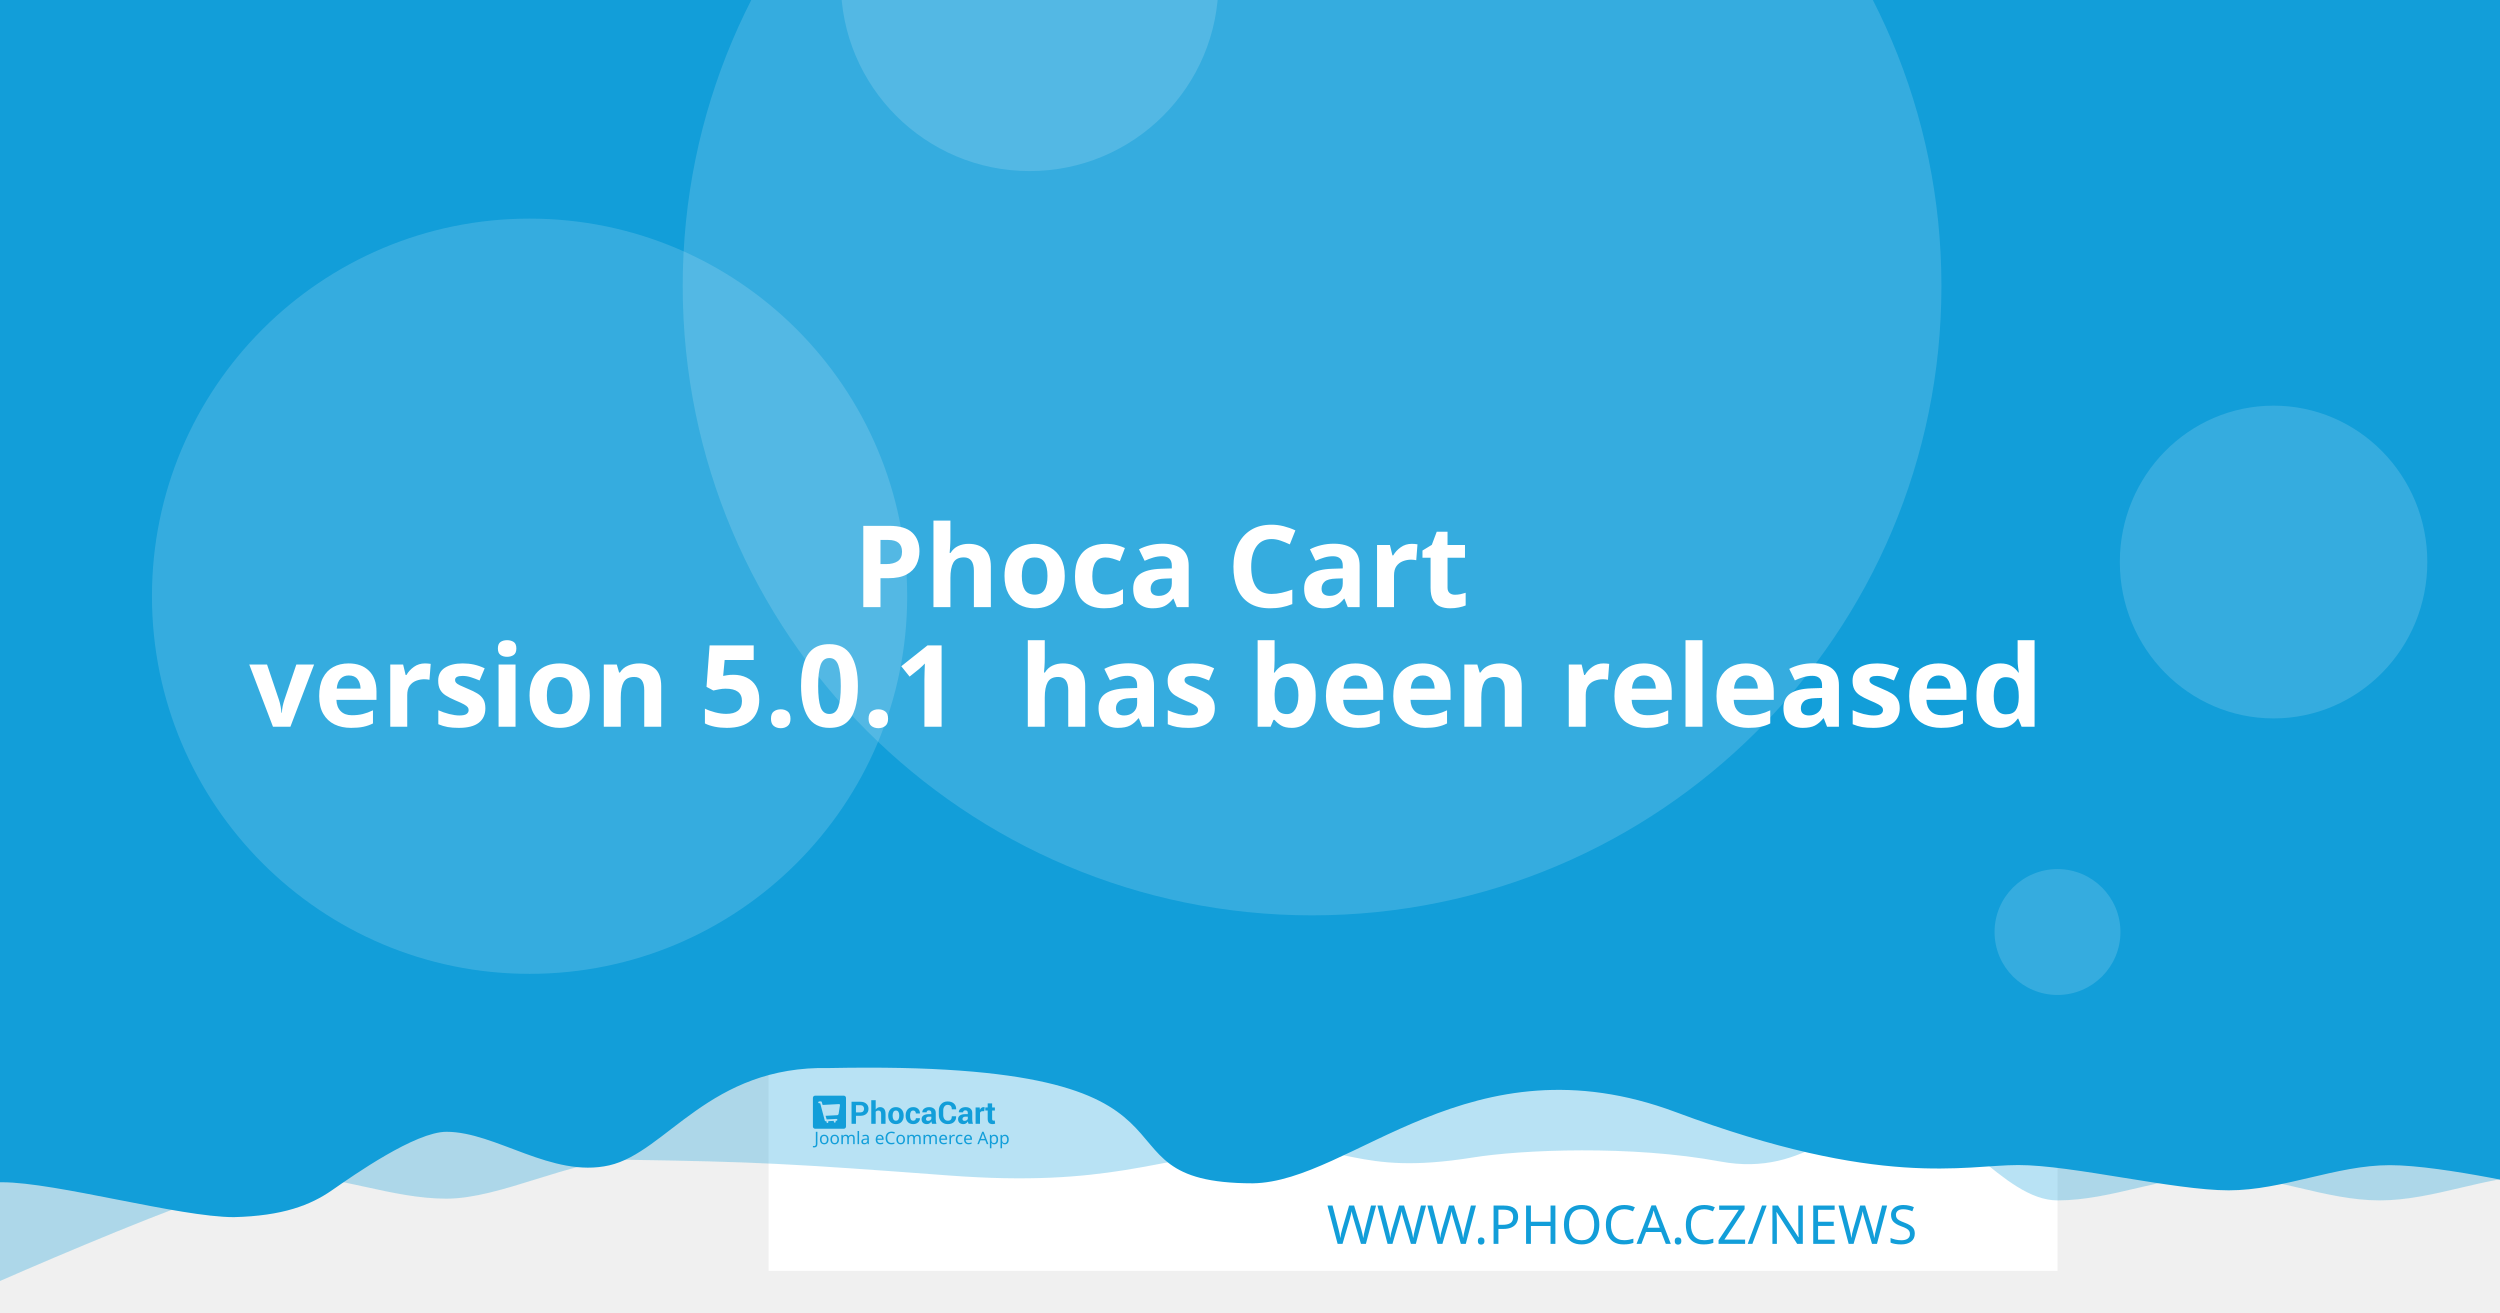
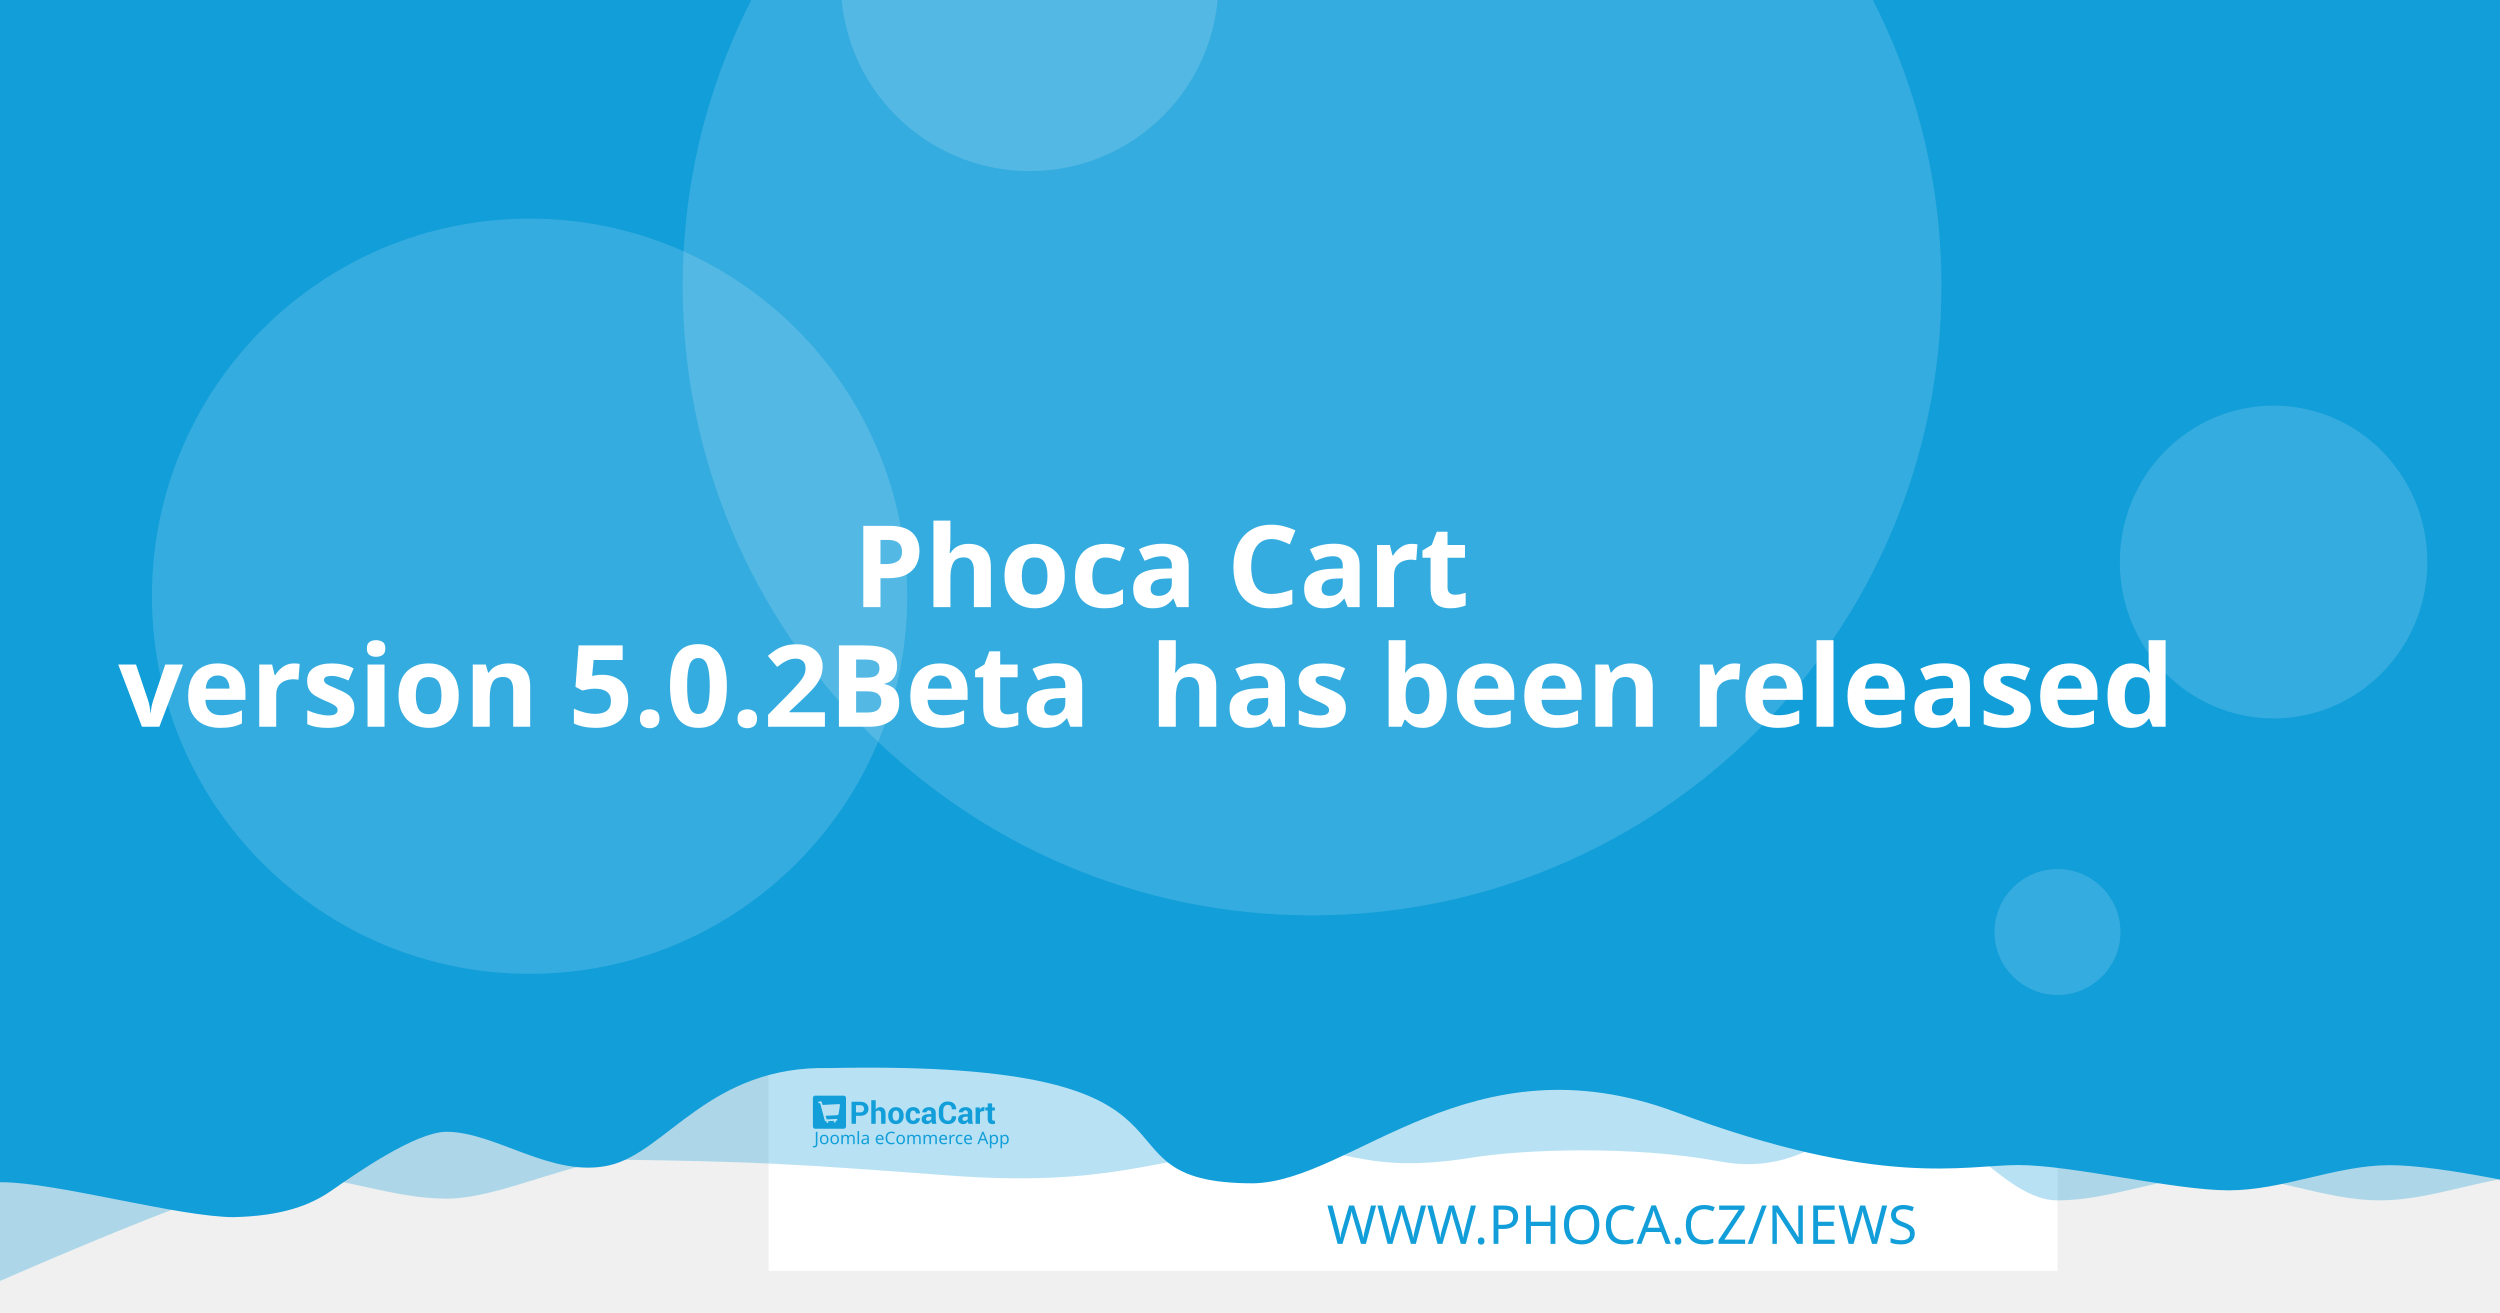
<svg xmlns="http://www.w3.org/2000/svg" width="1200" height="630" viewBox="0 0 1200 630" version="1.1" id="svg5">
  <defs id="defs2" />
  <g id="layer1">
    <path d="m 20.256,108.517 a 7.714,7.714 0 0 0 -7.714,7.714 v 97.981 a 7.714,7.714 0 0 0 7.714,7.714 h 97.976 a 7.714,7.714 0 0 0 7.714,-7.714 v -97.981 a 7.714,7.714 0 0 0 -7.714,-7.714 z m 19.435,19.56 c 0.714,-0.04 1.37,0.151 1.984,0.583 0.613,0.434 1.018,0.978 1.215,1.637 l 2.918,10.039 56.209,-2.948 c 1.002,-0.052 1.838,0.296 2.506,1.04 0.665,0.732 0.929,1.612 0.768,2.626 l -4.71,30.132 c -0.167,0.89 -0.688,1.809 -1.557,2.747 -0.869,0.95 -2.001,1.463 -3.38,1.537 l -39.707,2.079 3.671,12.389 33.562,-1.758 c 0.878,-0.049 1.633,0.215 2.28,0.783 0.632,0.583 0.971,1.312 1.019,2.19 0.046,0.878 -0.215,1.633 -0.783,2.28 -0.583,0.635 -1.312,0.974 -2.19,1.019 l -3.139,0.166 0.166,3.134 c 0.046,0.881 -0.215,1.638 -0.798,2.27 -0.571,0.647 -1.294,0.99 -2.174,1.034 -0.878,0.046 -1.635,-0.215 -2.27,-0.798 -0.647,-0.571 -0.984,-1.297 -1.03,-2.174 l -0.166,-3.134 -18.817,0.979 0.161,3.139 c 0.046,0.881 -0.212,1.638 -0.783,2.27 -0.583,0.647 -1.312,0.988 -2.19,1.034 -0.878,0.049 -1.633,-0.215 -2.28,-0.798 -0.635,-0.571 -0.974,-1.297 -1.019,-2.174 l -0.166,-3.139 -1.943,0.101 c -0.753,0.039 -1.441,-0.135 -2.079,-0.517 -0.623,-0.383 -1.068,-0.764 -1.341,-1.125 l -0.347,-0.613 -15.769,-59.624 -3.39,0.176 c -0.841,0.046 -1.586,-0.219 -2.245,-0.798 -0.659,-0.571 -1.009,-1.292 -1.055,-2.169 -0.046,-0.881 0.225,-1.635 0.824,-2.27 0.595,-0.647 1.308,-0.989 2.149,-1.034 z" style="fill:#ffffff;stroke-width:1.208;paint-order:stroke fill markers" id="path400" />
    <rect style="opacity:1;fill:#ffffff;stroke-width:6.042;stroke-linejoin:round;paint-order:stroke fill markers" id="rect723" width="618.676" height="618.676" x="368.924" y="-8.647" />
    <path id="rect4460" style="opacity:0.3;fill:#129ed9;fill-opacity:1;stroke-width:6.042;stroke-linejoin:round;paint-order:stroke fill markers" d="M 59.586,-3.814 H 1296.938 v 580.009 c 0,0 -51.556,-12.084 -77.334,-12.084 -25.778,0 -51.244,12.084 -77.335,12.084 -26.091,0 -51.556,-12.084 -77.334,-12.084 -25.778,0 -51.244,12.084 -77.335,12.084 -26.091,0 -50.615,-41.931 -76.393,-41.931 -25.778,0 -43.072,31.169 -85.504,23.256 -42.433,-7.913 -95.293,-5.729 -119.04,-1.869 -57.142,9.103 -59.508,-8.125 -105.573,-4.001 -46.065,4.124 -68.78,18.359 -145.373,12.602 -76.593,-5.757 -93.029,-6.595 -155.544,-7.578 -25.778,0 -59.826,18.693 -85.917,18.693 -26.091,0 -51.556,-11.254 -77.334,-11.254 -25.778,0 -172.338,66.428 -172.338,66.428 z" />
    <path id="rect4460-5" style="fill:#129ed9;fill-opacity:1;stroke-width:6.042;stroke-linejoin:round;paint-order:stroke fill markers" d="M -12.915,-8.647 H 1224.437 v 580.009 c 0,0 -51.556,-12.084 -77.334,-12.084 -25.778,0 -51.243,12.084 -77.334,12.084 -26.091,0 -75.228,-12.142 -101.006,-12.142 -25.778,0 -65.794,11.416 -164.408,-25.412 -98.613,-36.828 -155.373,33.433 -202.968,34.185 -85.545,-0.05 -3.558,-59.324 -203.248,-55.331 -57.687,-1.357 -78.127,40.433 -105.693,46.704 -27.566,6.271 -54.486,-16.105 -78.151,-16.105 -14.933,0 -44.462,20.77 -54.88,28.017 -10.418,7.247 -23.732,12.357 -47.124,12.95 -26.091,0 -85.565,-16.747 -111.343,-16.747 -25.778,0 -13.863,3.88 -13.863,3.88 z" />
    <circle style="opacity:0.15;fill:#ffffff;fill-opacity:1;stroke-width:6.042;stroke-linejoin:round;paint-order:stroke fill markers" id="path8376" cx="629.794" cy="137.279" r="302.088" />
    <text xml:space="preserve" style="font-style:normal;font-weight:normal;font-size:25.778px;line-height:1.25;font-family:sans-serif;fill:#129ed9;fill-opacity:1;stroke:none;stroke-width:1.208" x="953.817" y="597.071" id="text2910-3-7">
      <tspan id="tspan2908-6-5" x="953.817" y="597.071" style="font-style:normal;font-variant:normal;font-weight:300;font-stretch:normal;font-size:25.778px;font-family:Montserrat;-inkscape-font-specification:'Montserrat Light';text-align:end;text-anchor:end;fill:#129ed9;fill-opacity:1;stroke-width:1.208">WWW.PHOCA.CZ/NEWS</tspan>
    </text>
    <text xml:space="preserve" style="font-style:normal;font-variant:normal;font-weight:600;font-stretch:normal;font-size:54.666px;line-height:1.05;font-family:Rubik;-inkscape-font-specification:'Rubik Semi-Bold';fill:#ffffff;fill-opacity:1;stroke:none;stroke-width:1.577" x="600" y="234.034" id="text11252">
      <tspan x="600" y="234.034" id="tspan403" style="text-align:center;text-anchor:middle;stroke-width:1.577" />
      <tspan x="600" y="291.433" style="font-size:54.666px;text-align:center;text-anchor:middle;stroke-width:1.577" id="tspan444"> Phoca Cart</tspan>
-       <tspan x="600" y="348.833" id="tspan2906" style="font-size:54.666px;text-align:center;text-anchor:middle;stroke-width:1.577">version 5.0.1
+       <tspan x="600" y="348.833" id="tspan2906" style="font-size:54.666px;text-align:center;text-anchor:middle;stroke-width:1.577">version 5.0.2Beta
 has been released</tspan>
      <tspan x="600" y="406.232" id="tspan1994" style="font-size:54.666px;stroke-width:1.577" />
    </text>
    <circle style="opacity:0.15;fill:#ffffff;fill-opacity:1;stroke-width:6.042;stroke-linejoin:round;paint-order:stroke fill markers" id="path8376-9" cx="254.196" cy="286.191" r="181.253" />
    <circle style="opacity:0.15;fill:#ffffff;fill-opacity:1;stroke-width:6.042;stroke-linejoin:round;paint-order:stroke fill markers" id="path8376-6" cx="494.235" cy="-8.506" r="90.626" />
    <ellipse style="opacity:0.15;fill:#ffffff;fill-opacity:1;stroke-width:7.442;stroke-linejoin:round;paint-order:stroke fill markers" id="path8376-6-2" cx="1091.315" cy="269.776" rx="73.793" ry="75.059" />
    <g id="g8950" transform="matrix(0.360172,0,0,0.360172,498.6223,396.4642)" style="fill:#129ed9;fill-opacity:1;stroke-width:3.355">
      <g id="g895" transform="translate(-301.0409,359.4151)" style="fill:#129ed9;fill-opacity:1;stroke-width:3.355">
        <g transform="matrix(1.3333,0,0,-1.3333,-75.59,850.15)" fill="#ffffff" image-rendering="optimizeQuality" id="g280" style="clip-rule:evenodd;fill:#129ed9;fill-opacity:1;stroke-width:8.934;shape-rendering:geometricPrecision">
          <path d="m 99.728,617.49 v -7.994 h -4.423 v 22.031 h 8.784 c 2.532,0 4.527,-0.646 5.979,-1.937 1.452,-1.291 2.181,-2.99 2.181,-5.097 0,-2.107 -0.729,-3.801 -2.181,-5.082 -1.452,-1.281 -3.446,-1.921 -5.979,-1.921 z m 0,3.408 h 4.361 c 1.23,0 2.165,0.336 2.801,1.002 0.635,0.671 0.951,1.523 0.951,2.561 0,1.059 -0.315,1.932 -0.946,2.623 -0.63,0.687 -1.566,1.033 -2.806,1.033 H 99.728 Z" id="path262" style="fill:#129ed9;fill-opacity:1;stroke-width:3.355" />
          <path d="m 119.45,623.79 c 0.517,0.749 1.147,1.327 1.891,1.746 0.749,0.418 1.576,0.63 2.485,0.63 1.705,0 3.043,-0.568 4.02,-1.704 0.971,-1.131 1.457,-2.887 1.457,-5.252 v -9.714 h -4.418 v 9.76 c 0,1.276 -0.227,2.174 -0.677,2.706 -0.445,0.532 -1.116,0.795 -2.005,0.795 -0.605,0 -1.137,-0.108 -1.602,-0.325 -0.465,-0.217 -0.847,-0.522 -1.152,-0.919 v -12.017 h -4.418 v 23.611 h 4.418 z" id="path264" style="fill:#129ed9;fill-opacity:1;stroke-width:3.355" />
          <path d="m 131.96,617.83 c 0,2.438 0.682,4.436 2.046,5.996 1.359,1.554 3.25,2.334 5.663,2.334 2.418,0 4.315,-0.774 5.689,-2.329 1.375,-1.549 2.062,-3.553 2.062,-6.001 v -0.32 c 0,-2.458 -0.687,-4.462 -2.051,-6.011 -1.369,-1.544 -3.261,-2.319 -5.674,-2.319 -2.418,0 -4.315,0.775 -5.684,2.319 -1.364,1.549 -2.051,3.553 -2.051,6.011 z m 4.408,-0.31 c 0,-1.487 0.264,-2.68 0.785,-3.584 0.527,-0.899 1.375,-1.348 2.542,-1.348 1.142,0 1.979,0.454 2.506,1.358 0.532,0.904 0.796,2.097 0.796,3.574 v 0.315 c 0,1.446 -0.269,2.629 -0.801,3.542 -0.537,0.914 -1.38,1.374 -2.527,1.374 -1.142,0 -1.979,-0.46 -2.506,-1.379 -0.532,-0.919 -0.796,-2.102 -0.796,-3.537 z" id="path266" style="fill:#129ed9;fill-opacity:1;stroke-width:3.355" />
          <path d="m 157.01,612.59 c 0.79,0 1.421,0.227 1.891,0.682 0.475,0.454 0.713,1.064 0.713,1.828 h 4.015 l 0.041,-0.093 c 0.041,-1.653 -0.579,-3.037 -1.871,-4.152 -1.287,-1.116 -2.883,-1.673 -4.79,-1.673 -2.439,0 -4.325,0.769 -5.648,2.314 -1.318,1.544 -1.979,3.522 -1.979,5.944 v 0.449 c 0,2.412 0.656,4.395 1.974,5.944 1.317,1.554 3.198,2.329 5.638,2.329 2.02,0 3.648,-0.573 4.883,-1.725 1.235,-1.151 1.835,-2.664 1.793,-4.539 l -0.031,-0.088 h -4.026 c 0,0.842 -0.233,1.544 -0.698,2.107 -0.46,0.558 -1.101,0.837 -1.922,0.837 -1.168,0 -1.995,-0.454 -2.475,-1.358 -0.476,-0.904 -0.718,-2.071 -0.718,-3.496 v -0.454 c 0,-1.456 0.243,-2.628 0.718,-3.522 0.48,-0.888 1.312,-1.332 2.491,-1.332" id="path268" style="fill:#129ed9;fill-opacity:1;stroke-width:3.355" />
          <path d="m 175.8,609.49 c -0.165,0.372 -0.305,0.764 -0.419,1.183 -0.119,0.413 -0.202,0.837 -0.248,1.27 -0.455,-0.8 -1.054,-1.456 -1.798,-1.978 -0.739,-0.521 -1.628,-0.785 -2.656,-0.785 -1.715,0 -3.038,0.439 -3.963,1.322 -0.93,0.883 -1.395,2.086 -1.395,3.604 0,1.606 0.62,2.845 1.855,3.729 1.235,0.883 3.038,1.322 5.41,1.322 h 2.47 v 1.301 c 0,0.785 -0.207,1.394 -0.62,1.828 -0.413,0.434 -1.023,0.651 -1.834,0.651 -0.713,0 -1.266,-0.175 -1.653,-0.522 -0.393,-0.346 -0.584,-0.826 -0.584,-1.446 l -4.268,0.016 -0.016,0.093 c -0.072,1.379 0.527,2.572 1.798,3.579 1.271,1.002 2.946,1.503 5.013,1.503 1.958,0 3.545,-0.496 4.769,-1.492 1.22,-0.992 1.829,-2.406 1.829,-4.24 v -6.76 c 0,-0.769 0.062,-1.492 0.176,-2.164 0.119,-0.676 0.299,-1.348 0.553,-2.014 z m -4.046,2.943 c 0.78,0 1.468,0.191 2.077,0.574 0.605,0.382 1.013,0.826 1.225,1.332 v 2.308 h -2.47 c -0.935,0 -1.648,-0.232 -2.134,-0.702 -0.481,-0.47 -0.724,-1.033 -0.724,-1.699 0,-0.542 0.181,-0.981 0.542,-1.312 0.367,-0.336 0.858,-0.501 1.483,-0.501" id="path270" style="fill:#129ed9;fill-opacity:1;stroke-width:3.355" />
          <path d="m 199.84,617.01 0.031,-0.088 c 0.041,-2.37 -0.682,-4.25 -2.17,-5.645 -1.488,-1.394 -3.555,-2.091 -6.201,-2.091 -2.656,0 -4.811,0.852 -6.464,2.556 -1.653,1.704 -2.486,3.894 -2.486,6.579 v 4.369 c 0,2.67 0.812,4.86 2.424,6.574 1.617,1.715 3.715,2.572 6.299,2.572 2.723,0 4.852,-0.697 6.386,-2.097 1.535,-1.399 2.284,-3.305 2.243,-5.717 l -0.031,-0.088 h -4.299 c 0,1.451 -0.346,2.561 -1.044,3.336 -0.698,0.769 -1.783,1.157 -3.255,1.157 -1.323,0 -2.372,-0.537 -3.147,-1.606 -0.78,-1.074 -1.168,-2.438 -1.168,-4.1 v -4.39 c 0,-1.683 0.408,-3.057 1.225,-4.131 0.822,-1.069 1.922,-1.606 3.317,-1.606 1.38,0 2.403,0.372 3.064,1.11 0.661,0.744 0.992,1.844 0.992,3.305 z" id="path272" style="fill:#129ed9;fill-opacity:1;stroke-width:3.355" />
          <path d="m 212.27,609.49 c -0.165,0.372 -0.305,0.764 -0.419,1.183 -0.119,0.413 -0.202,0.837 -0.248,1.27 -0.455,-0.8 -1.054,-1.456 -1.798,-1.978 -0.739,-0.521 -1.628,-0.785 -2.656,-0.785 -1.716,0 -3.038,0.439 -3.963,1.322 -0.93,0.883 -1.395,2.086 -1.395,3.604 0,1.606 0.62,2.845 1.855,3.729 1.235,0.883 3.039,1.322 5.41,1.322 h 2.47 v 1.301 c 0,0.785 -0.207,1.394 -0.62,1.828 -0.413,0.434 -1.023,0.651 -1.834,0.651 -0.713,0 -1.266,-0.175 -1.654,-0.522 -0.393,-0.346 -0.584,-0.826 -0.584,-1.446 l -4.268,0.016 -0.016,0.093 c -0.072,1.379 0.527,2.572 1.798,3.579 1.271,1.002 2.945,1.503 5.013,1.503 1.958,0 3.545,-0.496 4.769,-1.492 1.22,-0.992 1.829,-2.406 1.829,-4.24 v -6.76 c 0,-0.769 0.062,-1.492 0.176,-2.164 0.119,-0.676 0.3,-1.348 0.553,-2.014 z m -4.046,2.943 c 0.78,0 1.468,0.191 2.077,0.574 0.605,0.382 1.013,0.826 1.224,1.332 v 2.308 h -2.47 c -0.935,0 -1.649,-0.232 -2.134,-0.702 -0.481,-0.47 -0.723,-1.033 -0.723,-1.699 0,-0.542 0.181,-0.981 0.542,-1.312 0.367,-0.336 0.858,-0.501 1.483,-0.501" id="path274" style="fill:#129ed9;fill-opacity:1;stroke-width:3.355" />
          <path d="m 227.92,622.06 -1.617,0.046 c -0.656,0 -1.199,-0.134 -1.623,-0.408 -0.423,-0.274 -0.744,-0.656 -0.966,-1.152 v -11.052 h -4.408 v 16.36 h 4.103 l 0.196,-2.422 c 0.382,0.857 0.883,1.528 1.494,2.009 0.61,0.48 1.312,0.723 2.108,0.723 0.223,0 0.429,-0.015 0.615,-0.052 0.186,-0.036 0.377,-0.077 0.568,-0.129 z" id="path276" style="fill:#129ed9;fill-opacity:1;stroke-width:3.355" />
          <path d="m 235.83,629.86 v -4.007 h 2.754 v -3.099 H 235.83 v -8.33 c 0,-0.635 0.129,-1.09 0.393,-1.363 0.263,-0.274 0.615,-0.408 1.059,-0.408 0.232,0 0.434,0.01 0.599,0.036 0.166,0.026 0.362,0.072 0.579,0.129 l 0.383,-3.181 c -0.445,-0.155 -0.878,-0.268 -1.302,-0.341 -0.424,-0.078 -0.884,-0.114 -1.38,-0.114 -1.524,0 -2.697,0.418 -3.519,1.255 -0.822,0.837 -1.235,2.159 -1.235,3.977 v 8.34 h -2.392 v 3.099 h 2.392 v 4.007 z" id="path278" style="fill:#129ed9;fill-opacity:1;stroke-width:3.355" />
        </g>
        <g fill="#ffffff" fill-rule="evenodd" image-rendering="optimizeQuality" stroke-width="1.934" aria-label="Joomla eCommerce App" id="g318" style="clip-rule:evenodd;fill:#129ed9;fill-opacity:1;shape-rendering:geometricPrecision">
          <path d="M 1.704,69 Q 1.151,69 0.736,68.908 0.321,68.839 -0.002,68.7 v -1.752 q 0.369,0.092 0.784,0.161 0.415,0.069 0.876,0.069 0.576,0 1.083,-0.231 0.53,-0.231 0.853,-0.807 0.323,-0.576 0.323,-1.614 v -16.368 h 2.075 v 16.206 q 0,2.374 -1.176,3.504 -1.176,1.13 -3.112,1.13 z" id="path282" style="fill:#129ed9;fill-opacity:1;stroke-width:1.934" />
          <path d="m 20.792,58.419 q 0,3.066 -1.568,4.749 -1.545,1.683 -4.196,1.683 -1.637,0 -2.928,-0.738 -1.268,-0.761 -2.006,-2.19 -0.738,-1.452 -0.738,-3.504 0,-3.066 1.545,-4.726 1.545,-1.66 4.196,-1.66 1.683,0 2.951,0.761 1.291,0.738 2.006,2.167 0.738,1.406 0.738,3.458 z m -9.336,0 q 0,2.19 0.853,3.481 0.876,1.268 2.766,1.268 1.867,0 2.743,-1.268 0.876,-1.291 0.876,-3.481 0,-2.19 -0.876,-3.435 -0.876,-1.245 -2.766,-1.245 -1.89,0 -2.743,1.245 -0.853,1.245 -0.853,3.435 z" id="path284" style="fill:#129ed9;fill-opacity:1;stroke-width:1.934" />
          <path d="m 34.739,58.419 q 0,3.066 -1.568,4.749 -1.545,1.683 -4.196,1.683 -1.637,0 -2.928,-0.738 -1.268,-0.761 -2.006,-2.19 -0.738,-1.452 -0.738,-3.504 0,-3.066 1.545,-4.726 1.545,-1.66 4.196,-1.66 1.683,0 2.951,0.761 1.291,0.738 2.006,2.167 0.738,1.406 0.738,3.458 z m -9.336,0 q 0,2.19 0.853,3.481 0.876,1.268 2.766,1.268 1.867,0 2.743,-1.268 0.876,-1.291 0.876,-3.481 0,-2.19 -0.876,-3.435 -0.876,-1.245 -2.766,-1.245 -1.89,0 -2.743,1.245 -0.853,1.245 -0.853,3.435 z" id="path286" style="fill:#129ed9;fill-opacity:1;stroke-width:1.934" />
          <path d="m 51.499,52.033 q 2.098,0 3.135,1.083 1.037,1.06 1.037,3.458 V 64.62 H 53.666 v -7.953 q 0,-2.928 -2.513,-2.928 -1.798,0 -2.582,1.037 -0.761,1.037 -0.761,3.02 V 64.62 h -2.006 v -7.953 q 0,-2.928 -2.536,-2.928 -1.867,0 -2.582,1.153 -0.715,1.153 -0.715,3.32 v 6.409 h -2.029 v -12.356 h 1.637 l 0.3,1.683 h 0.115 q 0.576,-0.968 1.545,-1.429 0.991,-0.484 2.098,-0.484 2.905,0 3.781,2.075 h 0.115 q 0.622,-1.06 1.683,-1.568 1.083,-0.507 2.282,-0.507 z" id="path288" style="fill:#129ed9;fill-opacity:1;stroke-width:1.934" />
          <path d="M 61.527,64.62 H 59.498 V 47.1 h 2.029 z" id="path290" style="fill:#129ed9;fill-opacity:1;stroke-width:1.934" />
          <path d="m 70.126,52.056 q 2.259,0 3.343,0.991 1.083,0.991 1.083,3.158 v 8.414 h -1.475 l -0.392,-1.752 h -0.092 q -0.807,1.014 -1.706,1.498 -0.876,0.484 -2.444,0.484 -1.683,0 -2.789,-0.876 -1.107,-0.899 -1.107,-2.789 0,-1.844 1.452,-2.836 1.452,-1.014 4.472,-1.107 l 2.098,-0.069 v -0.738 q 0,-1.545 -0.669,-2.144 -0.669,-0.599 -1.89,-0.599 -0.968,0 -1.844,0.3 -0.876,0.277 -1.637,0.645 l -0.622,-1.522 q 0.807,-0.438 1.913,-0.738 1.107,-0.323 2.305,-0.323 z m 0.599,6.593 q -2.305,0.092 -3.204,0.738 -0.876,0.645 -0.876,1.821 0,1.037 0.622,1.522 0.645,0.484 1.637,0.484 1.568,0 2.605,-0.853 1.037,-0.876 1.037,-2.674 v -1.107 z" id="path292" style="fill:#129ed9;fill-opacity:1;stroke-width:1.934" />
          <path d="m 89.144,52.033 q 1.591,0 2.72,0.692 1.153,0.692 1.752,1.96 0.622,1.245 0.622,2.928 v 1.222 h -8.46 q 0.046,2.098 1.06,3.204 1.037,1.083 2.882,1.083 1.176,0 2.075,-0.207 0.922,-0.231 1.89,-0.645 v 1.775 q -0.945,0.415 -1.867,0.599 -0.922,0.207 -2.19,0.207 -1.752,0 -3.112,-0.715 -1.337,-0.715 -2.098,-2.121 -0.738,-1.429 -0.738,-3.481 0,-2.029 0.669,-3.481 0.692,-1.452 1.913,-2.236 1.245,-0.784 2.882,-0.784 z m -0.023,1.66 q -1.452,0 -2.305,0.945 -0.83,0.922 -0.991,2.582 h 6.293 q -0.023,-1.568 -0.738,-2.536 -0.715,-0.991 -2.259,-0.991 z" id="path294" style="fill:#129ed9;fill-opacity:1;stroke-width:1.934" />
          <path d="m 104.71,49.751 q -2.651,0 -4.173,1.775 -1.522,1.775 -1.522,4.864 0,3.066 1.406,4.864 1.429,1.775 4.265,1.775 1.083,0 2.052,-0.184 0.968,-0.184 1.89,-0.461 v 1.798 q -0.922,0.346 -1.913,0.507 -0.968,0.161 -2.328,0.161 -2.513,0 -4.196,-1.037 -1.683,-1.037 -2.536,-2.951 -0.83,-1.913 -0.83,-4.495 0,-2.49 0.899,-4.38 0.922,-1.913 2.697,-2.974 1.775,-1.083 4.311,-1.083 2.605,0 4.541,0.968 l -0.83,1.752 q -0.761,-0.346 -1.706,-0.622 -0.922,-0.277 -2.029,-0.277 z" id="path296" style="fill:#129ed9;fill-opacity:1;stroke-width:1.934" />
          <path d="m 122.69,58.419 q 0,3.066 -1.568,4.749 -1.545,1.683 -4.196,1.683 -1.637,0 -2.928,-0.738 -1.268,-0.761 -2.006,-2.19 -0.738,-1.452 -0.738,-3.504 0,-3.066 1.545,-4.726 1.545,-1.66 4.196,-1.66 1.683,0 2.951,0.761 1.291,0.738 2.006,2.167 0.738,1.406 0.738,3.458 z m -9.336,0 q 0,2.19 0.853,3.481 0.876,1.268 2.766,1.268 1.867,0 2.743,-1.268 0.876,-1.291 0.876,-3.481 0,-2.19 -0.876,-3.435 -0.876,-1.245 -2.766,-1.245 -1.89,0 -2.743,1.245 -0.853,1.245 -0.853,3.435 z" id="path298" style="fill:#129ed9;fill-opacity:1;stroke-width:1.934" />
          <path d="m 139.45,52.033 q 2.098,0 3.135,1.083 1.037,1.06 1.037,3.458 V 64.62 h -2.006 v -7.953 q 0,-2.928 -2.513,-2.928 -1.798,0 -2.582,1.037 -0.761,1.037 -0.761,3.02 V 64.62 h -2.006 v -7.953 q 0,-2.928 -2.536,-2.928 -1.867,0 -2.582,1.153 -0.715,1.153 -0.715,3.32 v 6.409 h -2.029 v -12.356 h 1.637 l 0.3,1.683 h 0.115 q 0.576,-0.968 1.545,-1.429 0.991,-0.484 2.098,-0.484 2.905,0 3.781,2.075 h 0.115 q 0.622,-1.06 1.683,-1.568 1.083,-0.507 2.282,-0.507 z" id="path300" style="fill:#129ed9;fill-opacity:1;stroke-width:1.934" />
          <path d="m 161,52.033 q 2.098,0 3.135,1.083 1.037,1.06 1.037,3.458 V 64.62 h -2.006 v -7.953 q 0,-2.928 -2.513,-2.928 -1.798,0 -2.582,1.037 -0.761,1.037 -0.761,3.02 V 64.62 h -2.006 v -7.953 q 0,-2.928 -2.536,-2.928 -1.867,0 -2.582,1.153 -0.715,1.153 -0.715,3.32 v 6.409 h -2.029 v -12.356 h 1.637 l 0.3,1.683 h 0.115 q 0.576,-0.968 1.545,-1.429 0.991,-0.484 2.098,-0.484 2.905,0 3.781,2.075 h 0.115 q 0.622,-1.06 1.683,-1.568 1.083,-0.507 2.282,-0.507 z" id="path302" style="fill:#129ed9;fill-opacity:1;stroke-width:1.934" />
          <path d="m 173.77,52.033 q 1.591,0 2.72,0.692 1.153,0.692 1.752,1.96 0.622,1.245 0.622,2.928 v 1.222 h -8.46 q 0.046,2.098 1.06,3.204 1.037,1.083 2.882,1.083 1.176,0 2.075,-0.207 0.922,-0.231 1.89,-0.645 v 1.775 q -0.945,0.415 -1.867,0.599 -0.922,0.207 -2.19,0.207 -1.752,0 -3.112,-0.715 -1.337,-0.715 -2.098,-2.121 -0.738,-1.429 -0.738,-3.481 0,-2.029 0.669,-3.481 0.692,-1.452 1.913,-2.236 1.245,-0.784 2.882,-0.784 z m -0.023,1.66 q -1.452,0 -2.305,0.945 -0.83,0.922 -0.991,2.582 h 6.293 q -0.023,-1.568 -0.738,-2.536 -0.715,-0.991 -2.259,-0.991 z" id="path304" style="fill:#129ed9;fill-opacity:1;stroke-width:1.934" />
          <path d="m 187.76,52.033 q 0.346,0 0.738,0.046 0.415,0.023 0.715,0.092 l -0.254,1.867 q -0.3,-0.069 -0.669,-0.115 -0.346,-0.046 -0.669,-0.046 -0.945,0 -1.775,0.53 -0.83,0.507 -1.337,1.452 -0.484,0.922 -0.484,2.167 v 6.593 h -2.029 v -12.356 h 1.66 l 0.231,2.259 h 0.092 q 0.599,-1.014 1.545,-1.752 0.945,-0.738 2.236,-0.738 z" id="path306" style="fill:#129ed9;fill-opacity:1;stroke-width:1.934" />
          <path d="m 196.02,64.851 q -1.637,0 -2.928,-0.669 -1.268,-0.669 -2.006,-2.075 -0.715,-1.406 -0.715,-3.596 0,-2.282 0.761,-3.712 0.761,-1.429 2.052,-2.098 1.314,-0.669 2.974,-0.669 0.945,0 1.821,0.207 0.876,0.184 1.429,0.461 l -0.622,1.683 q -0.553,-0.207 -1.291,-0.392 -0.738,-0.184 -1.383,-0.184 -3.642,0 -3.642,4.68 0,2.236 0.876,3.435 0.899,1.176 2.651,1.176 1.014,0 1.775,-0.207 0.784,-0.207 1.429,-0.507 v 1.798 q -0.622,0.323 -1.383,0.484 -0.738,0.184 -1.798,0.184 z" id="path308" style="fill:#129ed9;fill-opacity:1;stroke-width:1.934" />
          <path d="m 206.9,52.033 q 1.591,0 2.72,0.692 1.153,0.692 1.752,1.96 0.622,1.245 0.622,2.928 v 1.222 h -8.46 q 0.046,2.098 1.06,3.204 1.037,1.083 2.882,1.083 1.176,0 2.075,-0.207 0.922,-0.231 1.89,-0.645 v 1.775 q -0.945,0.415 -1.867,0.599 -0.922,0.207 -2.19,0.207 -1.752,0 -3.112,-0.715 -1.337,-0.715 -2.098,-2.121 -0.738,-1.429 -0.738,-3.481 0,-2.029 0.669,-3.481 0.692,-1.452 1.913,-2.236 1.245,-0.784 2.882,-0.784 z m -0.023,1.66 q -1.452,0 -2.305,0.945 -0.83,0.922 -0.991,2.582 h 6.293 q -0.023,-1.568 -0.738,-2.536 -0.715,-0.991 -2.259,-0.991 z" id="path310" style="fill:#129ed9;fill-opacity:1;stroke-width:1.934" />
          <path d="m 231.73,64.62 -1.983,-5.095 h -6.524 l -1.96,5.095 h -2.098 l 6.432,-16.529 h 1.867 l 6.409,16.529 z m -4.449,-11.918 q -0.069,-0.184 -0.231,-0.669 -0.161,-0.484 -0.323,-0.991 -0.138,-0.53 -0.231,-0.807 -0.161,0.715 -0.369,1.406 -0.207,0.669 -0.346,1.06 l -1.867,4.979 h 5.21 z" id="path312" style="fill:#129ed9;fill-opacity:1;stroke-width:1.934" />
          <path d="m 241.73,52.033 q 2.282,0 3.665,1.591 1.406,1.591 1.406,4.795 0,3.158 -1.406,4.795 -1.383,1.637 -3.688,1.637 -1.429,0 -2.374,-0.53 -0.922,-0.553 -1.452,-1.268 h -0.138 q 0.046,0.392 0.092,0.991 0.046,0.599 0.046,1.037 v 5.072 h -2.029 v -17.889 h 1.66 l 0.277,1.683 h 0.092 q 0.553,-0.807 1.452,-1.36 0.899,-0.553 2.397,-0.553 z m -0.369,1.706 q -1.89,0 -2.674,1.06 -0.761,1.06 -0.807,3.227 v 0.392 q 0,2.282 0.738,3.527 0.761,1.222 2.789,1.222 1.13,0 1.844,-0.622 0.738,-0.622 1.083,-1.683 0.369,-1.083 0.369,-2.467 0,-2.121 -0.83,-3.389 -0.807,-1.268 -2.513,-1.268 z" id="path314" style="fill:#129ed9;fill-opacity:1;stroke-width:1.934" />
          <path d="m 255.91,52.033 q 2.282,0 3.665,1.591 1.406,1.591 1.406,4.795 0,3.158 -1.406,4.795 -1.383,1.637 -3.688,1.637 -1.429,0 -2.374,-0.53 -0.922,-0.553 -1.452,-1.268 h -0.138 q 0.046,0.392 0.092,0.991 0.046,0.599 0.046,1.037 v 5.072 h -2.029 v -17.889 h 1.66 l 0.277,1.683 h 0.092 q 0.553,-0.807 1.452,-1.36 0.899,-0.553 2.397,-0.553 z m -0.369,1.706 q -1.89,0 -2.674,1.06 -0.761,1.06 -0.807,3.227 v 0.392 q 0,2.282 0.738,3.527 0.761,1.222 2.789,1.222 1.13,0 1.844,-0.622 0.738,-0.622 1.083,-1.683 0.369,-1.083 0.369,-2.467 0,-2.121 -0.83,-3.389 -0.807,-1.268 -2.513,-1.268 z" id="path316" style="fill:#129ed9;fill-opacity:1;stroke-width:1.934" />
        </g>
        <path d="M 3,0 A 3,3 0 0 0 0,3 v 38.107 a 3,3 0 0 0 3,3 h 38.105 a 3,3 0 0 0 3,-3 V 3 a 3,3 0 0 0 -3,-3 z m 7.559,7.607 c 0.278,-0.015 0.533,0.059 0.771,0.227 0.239,0.169 0.396,0.38 0.473,0.637 l 1.135,3.904 21.861,-1.147 c 0.39,-0.02 0.715,0.115 0.975,0.404 0.259,0.285 0.361,0.627 0.299,1.022 l -1.832,11.719 c -0.065,0.346 -0.268,0.703 -0.605,1.068 -0.338,0.37 -0.778,0.569 -1.315,0.598 l -15.443,0.809 1.428,4.818 13.053,-0.684 c 0.341,-0.019 0.635,0.084 0.887,0.305 0.246,0.227 0.378,0.51 0.396,0.852 0.018,0.341 -0.084,0.635 -0.305,0.887 -0.227,0.247 -0.51,0.379 -0.852,0.396 l -1.221,0.064 0.064,1.219 c 0.018,0.343 -0.084,0.637 -0.311,0.883 -0.222,0.252 -0.503,0.385 -0.846,0.402 -0.341,0.018 -0.636,-0.084 -0.883,-0.311 -0.252,-0.222 -0.383,-0.504 -0.4,-0.846 l -0.064,-1.219 -7.318,0.381 0.062,1.221 c 0.018,0.343 -0.083,0.637 -0.305,0.883 -0.227,0.252 -0.51,0.384 -0.852,0.402 -0.341,0.019 -0.635,-0.084 -0.887,-0.311 -0.247,-0.222 -0.379,-0.504 -0.396,-0.846 l -0.064,-1.221 -0.756,0.039 c -0.293,0.015 -0.561,-0.052 -0.809,-0.201 -0.242,-0.149 -0.415,-0.297 -0.521,-0.438 l -0.135,-0.238 -6.133,-23.189 -1.318,0.068 C 8.066,10.184 7.776,10.082 7.52,9.856 7.263,9.634 7.127,9.354 7.11,9.012 7.092,8.67 7.197,8.377 7.43,8.13 7.661,7.878 7.939,7.745 8.266,7.727 Z" fill="#ffffff" style="fill:#129ed9;fill-opacity:1;stroke-width:8.934;paint-order:stroke fill markers" id="path334" />
      </g>
    </g>
    <circle style="opacity:0.15;fill:#ffffff;fill-opacity:1;stroke-width:6.042;stroke-linejoin:round;paint-order:stroke fill markers" id="path8376-6-2-1" cx="987.6" cy="447.37" r="30.209" />
  </g>
</svg>
